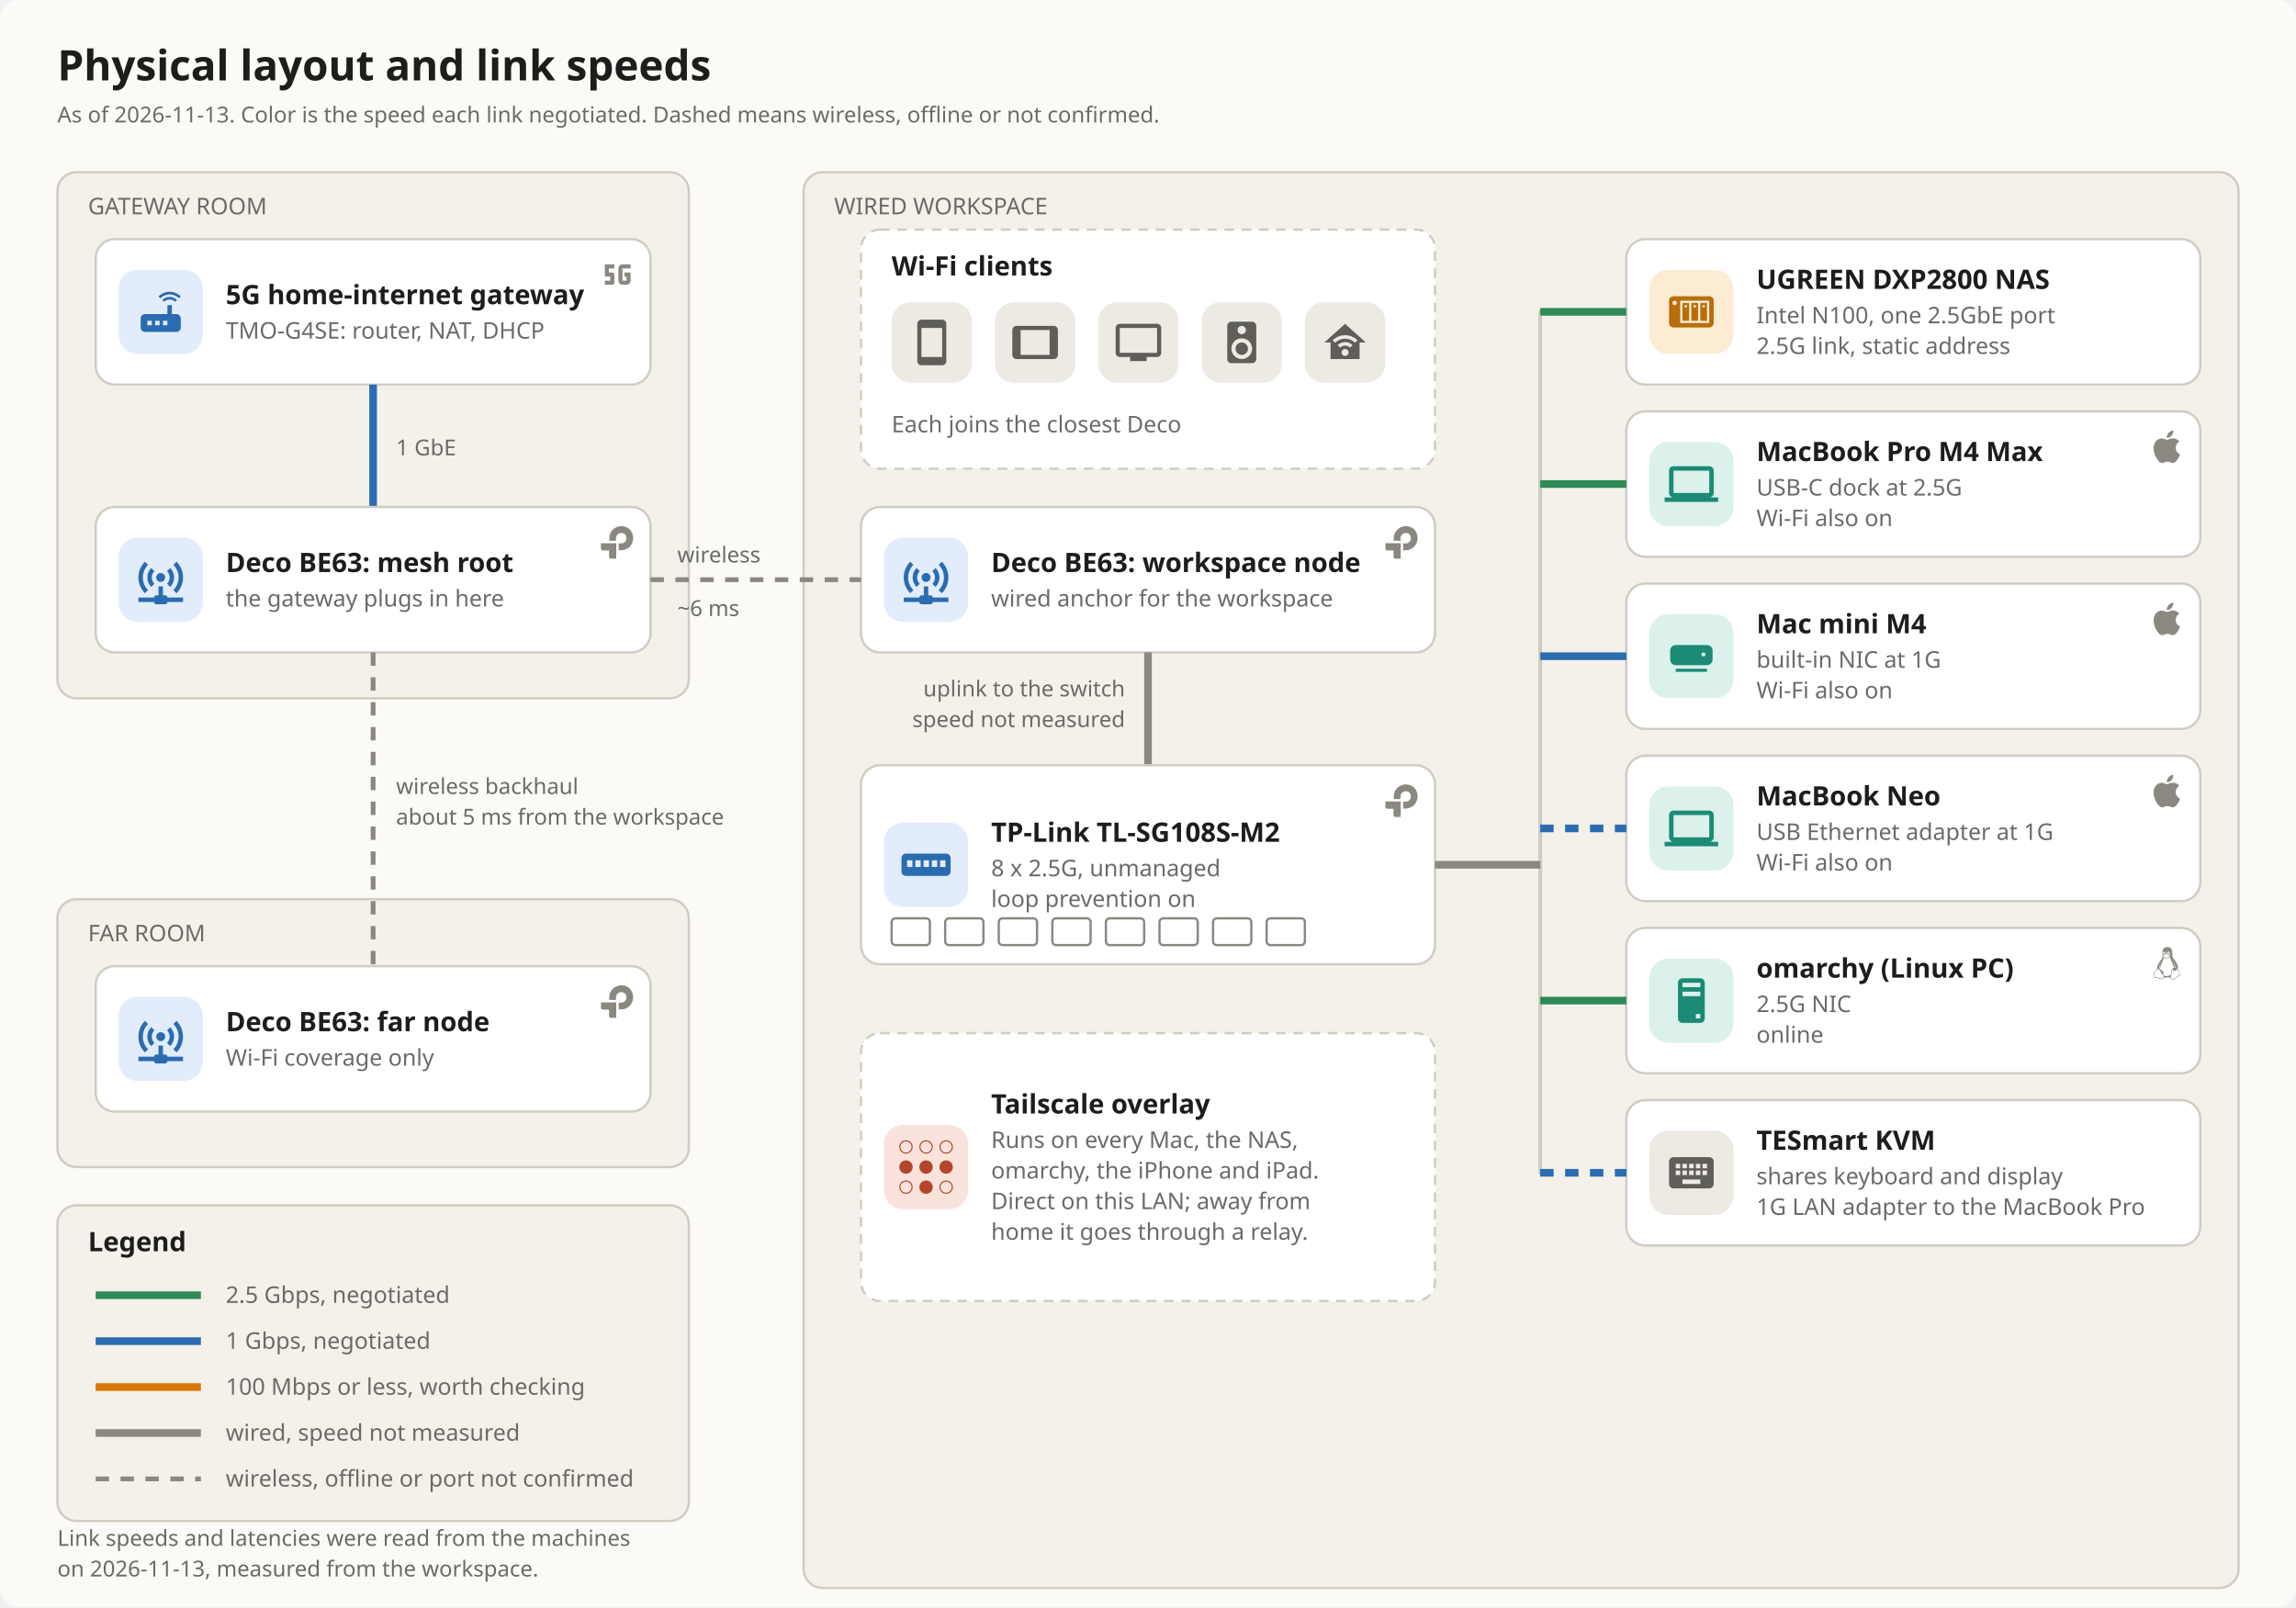
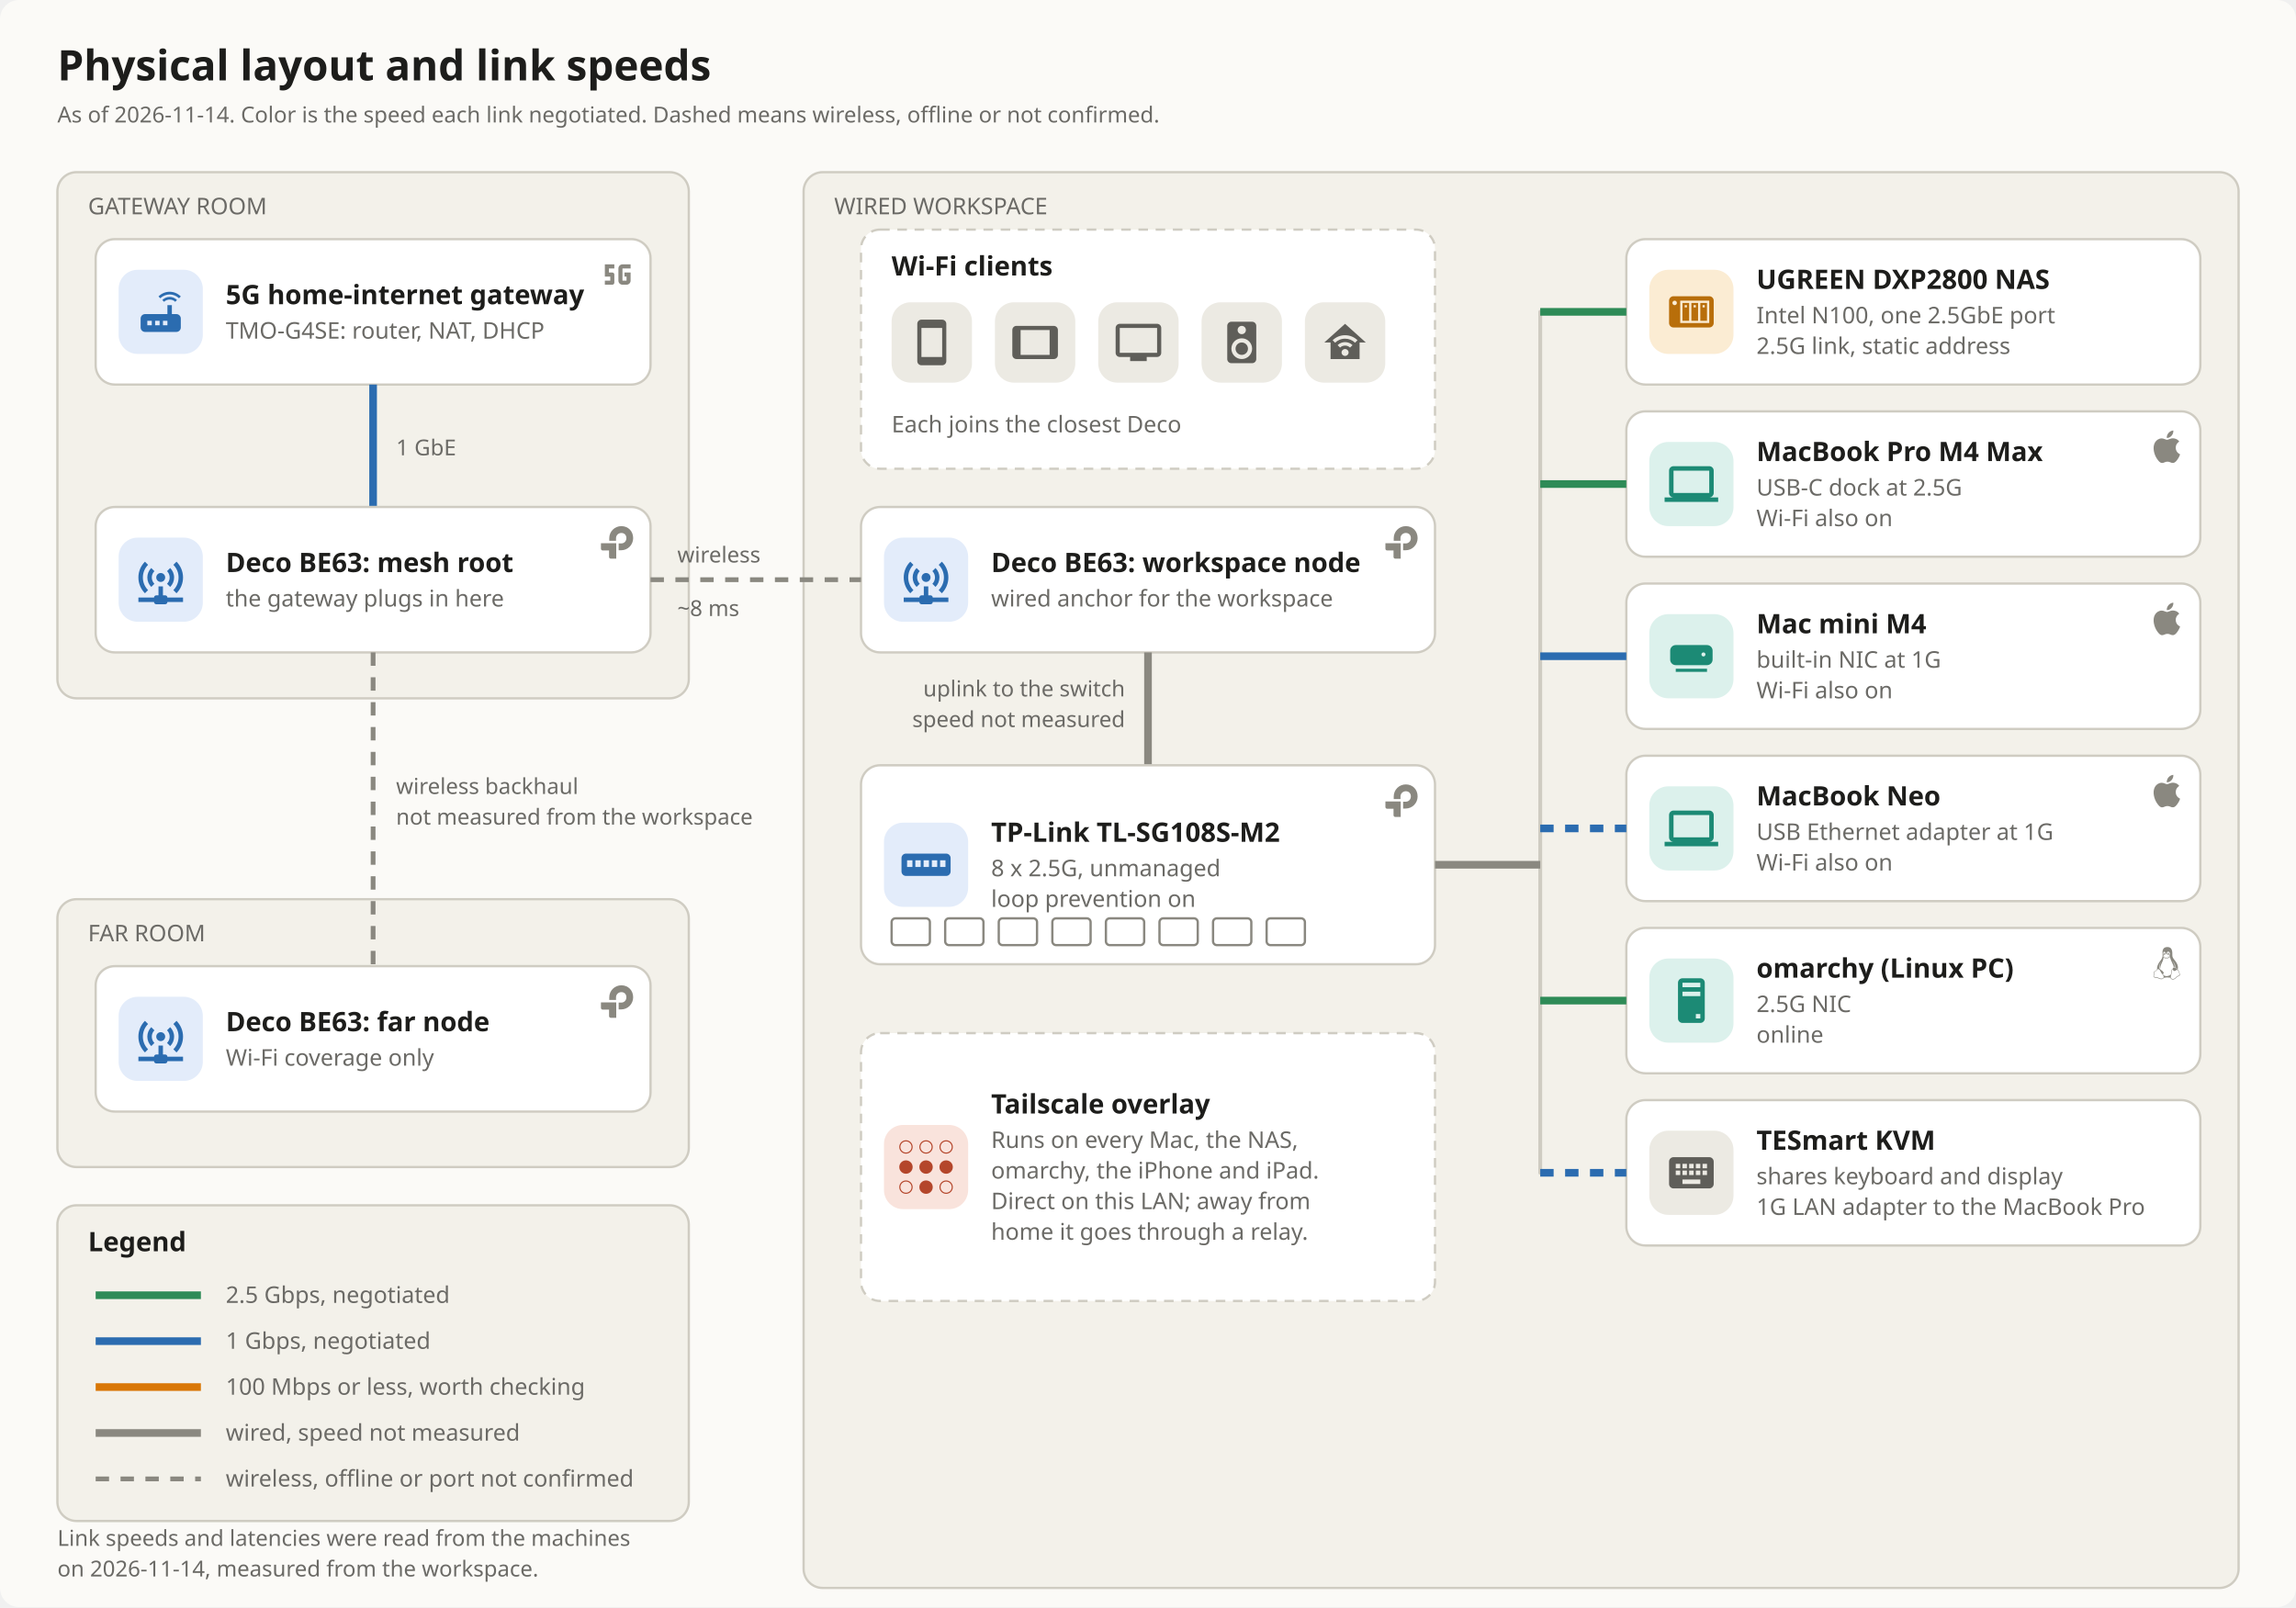
<svg xmlns="http://www.w3.org/2000/svg" viewBox="0 0 1200 840" role="img" aria-labelledby="t d">
  <style>
.bg{fill:#fbfaf7}.box{fill:#fff;stroke:#cfccc2;stroke-width:1.2}.grp{fill:#f3f1ea;stroke:#cfccc2;stroke-width:1.2}
.t{fill:#1d1d1b;font:13px ui-sans-serif,system-ui,sans-serif}.h{font-weight:700;font-size:14px}.m{fill:#6b6a66;font-size:12px}
.title{font-size:22px;font-weight:700}.lab{fill:#6b6a66;font:11.5px ui-sans-serif,system-ui,sans-serif}.r{text-anchor:end}.c{text-anchor:middle}
.l25{stroke:#2e8b57;stroke-width:4;fill:none}.l1{stroke:#2b6cb0;stroke-width:4;fill:none}.l100{stroke:#d97706;stroke-width:4;fill:none}.lx{stroke:#8a8880;stroke-width:4;fill:none}
.lw{stroke:#8a8880;stroke-width:2.5;fill:none;stroke-dasharray:7 6}.bus{stroke:#cfccc2;stroke-width:2;fill:none}
.e{stroke:#8a8880;stroke-width:2;fill:none}.ov{fill:none;stroke:#b4462b;stroke-width:2;stroke-dasharray:3 5}
.port{fill:none;stroke:#8a8880;stroke-width:1.2}.acc{fill:#b4462b}.ah{fill:#8a8880}.ahv{fill:#b4462b}.bd{fill:#8a8880;color:#8a8880}
.c-net .tb{fill:#e3ecfa}.c-net .tg{fill:#2b6cb0;color:#2b6cb0}
.c-pc .tb{fill:#dcf1ec}.c-pc .tg{fill:#1c8a75;color:#1c8a75}
.c-st .tb{fill:#fbecd3}.c-st .tg{fill:#b86e0a;color:#b86e0a}
.c-ov .tb{fill:#f9e3dc}.c-ov .tg{fill:#b4462b;color:#b4462b}
.c-cl .tb{fill:#eceae3}.c-cl .tg{fill:#5f5e59;color:#5f5e59}
.c-in .tb{fill:#ece4f8}.c-in .tg{fill:#6b46c1;color:#6b46c1}
@media (prefers-color-scheme:dark){
.bg{fill:#141412}.box{fill:#1d1d1b;stroke:#4a4841}.grp{fill:#1b1a18;stroke:#4a4841}.t{fill:#ecebe6}.m,.lab{fill:#9a9890}
.l25{stroke:#5fcf8f}.l1{stroke:#6aa8f0}.l100{stroke:#ffb454}.lx,.lw,.e{stroke:#9a9890}.bus{stroke:#4a4841}.port{stroke:#9a9890}.ov{stroke:#e07a5f}
.acc,.ahv{fill:#e07a5f}.ah{fill:#9a9890}.bd{fill:#9a9890;color:#9a9890}
.c-net .tb{fill:#1b2a44}.c-net .tg{fill:#6aa8f0;color:#6aa8f0}
.c-pc .tb{fill:#143229}.c-pc .tg{fill:#4fd1b5;color:#4fd1b5}
.c-st .tb{fill:#3a2a10}.c-st .tg{fill:#f0b45a;color:#f0b45a}
.c-ov .tb{fill:#3a1f18}.c-ov .tg{fill:#e07a5f;color:#e07a5f}
.c-cl .tb{fill:#2a2926}.c-cl .tg{fill:#b4b2a8;color:#b4b2a8}
.c-in .tb{fill:#2a2140}.c-in .tg{fill:#b79cf0;color:#b79cf0}
}
</style>
  <defs>
    <symbol id="i-custom-macmini" viewBox="0 0 24 24">
      <path fill-rule="evenodd" d="M5 7h14a2.5 2.5 0 0 1 2.5 2.5v4A2.5 2.5 0 0 1 19 16H5a2.5 2.5 0 0 1-2.5-2.5v-4A2.5 2.5 0 0 1 5 7zm12.4 3.3a.9.9 0 1 0 0 1.8.9.9 0 0 0 0-1.8zM5 17.6h14v1.4H5z" />
    </symbol>
    <symbol id="i-custom-switch" viewBox="0 0 24 24">
      <path fill-rule="evenodd" d="M3 7h18a2 2 0 0 1 2 2v6a2 2 0 0 1-2 2H3a2 2 0 0 1-2-2V9a2 2 0 0 1 2-2zM3.5 10v3h2.4v-3zm3.7 0v3h2.4v-3zm3.7 0v3h2.4v-3zm3.7 0v3h2.4v-3zm3.7 0v3h2.4v-3z" />
    </symbol>
    <symbol id="i-mdi-g5" viewBox="0 0 24 24">
      <path fill="currentColor" d="M22 16.5v-6h-4.5v3H19v3h-3v-9h6v-3h-6a3 3 0 0 0-3 3v9a3 3 0 0 0 3 3h3a3 3 0 0 0 3-3m-12-12H3v9h4v3H3v3h5.5A1.5 1.5 0 0 0 10 18v-6a1.5 1.5 0 0 0-1.5-1.5H6v-3h4z" />
    </symbol>
    <symbol id="i-mdi-keyboard" viewBox="0 0 24 24">
      <path fill="currentColor" d="M19 10h-2V8h2m0 5h-2v-2h2m-3-1h-2V8h2m0 5h-2v-2h2m0 6H8v-2h8m-9-5H5V8h2m0 5H5v-2h2m1 0h2v2H8m0-5h2v2H8m3 1h2v2h-2m0-5h2v2h-2m9-5H4c-1.11 0-2 .89-2 2v10a2 2 0 0 0 2 2h16a2 2 0 0 0 2-2V7a2 2 0 0 0-2-2" />
    </symbol>
    <symbol id="i-mdi-laptop" viewBox="0 0 24 24">
      <path fill="currentColor" d="M4 6h16v10H4m16 2a2 2 0 0 0 2-2V6a2 2 0 0 0-2-2H4c-1.11 0-2 .89-2 2v10a2 2 0 0 0 2 2H0v2h24v-2z" />
    </symbol>
    <symbol id="i-mdi-mesh_ap" viewBox="0 0 24 24">
      <path fill="currentColor" d="M4.93 3.93A9.97 9.97 0 0 0 2 11c0 2.76 1.12 5.26 2.93 7.07l1.41-1.41A7.94 7.94 0 0 1 4 11c0-2.21.89-4.22 2.34-5.66zm14.14 0l-1.41 1.41A7.96 7.96 0 0 1 20 11c0 2.22-.89 4.22-2.34 5.66l1.41 1.41A9.97 9.97 0 0 0 22 11c0-2.76-1.12-5.26-2.93-7.07M7.76 6.76A5.98 5.98 0 0 0 6 11c0 1.65.67 3.15 1.76 4.24l1.41-1.41A4 4 0 0 1 8 11c0-1.11.45-2.11 1.17-2.83zm8.48 0l-1.41 1.41A4 4 0 0 1 16 11c0 1.11-.45 2.11-1.17 2.83l1.41 1.41A5.98 5.98 0 0 0 18 11c0-1.65-.67-3.15-1.76-4.24M12 9a2 2 0 0 0-2 2a2 2 0 0 0 2 2a2 2 0 0 0 2-2a2 2 0 0 0-2-2m-1 6v4h-1a1 1 0 0 0-1 1H2v2h7a1 1 0 0 0 1 1h4a1 1 0 0 0 1-1h7v-2h-7a1 1 0 0 0-1-1h-1v-4z" />
    </symbol>
    <symbol id="i-mdi-nas" viewBox="0 0 24 24">
      <path fill="currentColor" d="M4 5c-1.11 0-2 .89-2 2v10c0 1.11.89 2 2 2h16c1.11 0 2-.89 2-2V7c0-1.11-.89-2-2-2zm.5 2a1 1 0 0 1 1 1a1 1 0 0 1-1 1a1 1 0 0 1-1-1a1 1 0 0 1 1-1M7 7h13v10H7zm1 1v8h3V8zm4 0v8h3V8zm4 0v8h3V8zM9 9h1v1H9zm4 0h1v1h-1zm4 0h1v1h-1z" />
    </symbol>
    <symbol id="i-mdi-phone" viewBox="0 0 24 24">
      <path fill="currentColor" d="M17 19H7V5h10m0-4H7c-1.11 0-2 .89-2 2v18a2 2 0 0 0 2 2h10a2 2 0 0 0 2-2V3a2 2 0 0 0-2-2" />
    </symbol>
    <symbol id="i-mdi-router" viewBox="0 0 24 24">
      <path fill="currentColor" d="m20.2 5.9l.8-.8C19.6 3.7 17.8 3 16 3s-3.6.7-5 2.1l.8.8C13 4.8 14.5 4.2 16 4.2s3 .6 4.2 1.7m-.9.8c-.9-.9-2.1-1.4-3.3-1.4s-2.4.5-3.3 1.4l.8.8c.7-.7 1.6-1 2.5-1s1.8.3 2.5 1zM19 13h-2V9h-2v4H5a2 2 0 0 0-2 2v4a2 2 0 0 0 2 2h14a2 2 0 0 0 2-2v-4a2 2 0 0 0-2-2M8 18H6v-2h2zm3.5 0h-2v-2h2zm3.5 0h-2v-2h2z" />
    </symbol>
    <symbol id="i-mdi-smarthome" viewBox="0 0 24 24">
      <path fill="currentColor" d="M12 3L2 12h3v8h14v-8h3zm0 5.5c2.34 0 4.46.93 6 2.44l-1.2 1.18a6.8 6.8 0 0 0-4.8-1.95c-1.88 0-3.58.74-4.8 1.95L6 10.94a8.54 8.54 0 0 1 6-2.44m0 3.33c1.4 0 2.67.56 3.6 1.47l-1.2 1.17a3.4 3.4 0 0 0-2.4-.97c-.94 0-1.79.37-2.4.97L8.4 13.3a5.13 5.13 0 0 1 3.6-1.47m0 3.34c.94 0 1.7.74 1.7 1.66s-.76 1.67-1.7 1.67s-1.7-.75-1.7-1.67s.76-1.66 1.7-1.66" />
    </symbol>
    <symbol id="i-mdi-speaker" viewBox="0 0 24 24">
      <path fill="currentColor" d="M12 12a3 3 0 0 0-3 3a3 3 0 0 0 3 3a3 3 0 0 0 3-3a3 3 0 0 0-3-3m0 8a5 5 0 0 1-5-5a5 5 0 0 1 5-5a5 5 0 0 1 5 5a5 5 0 0 1-5 5m0-16a2 2 0 0 1 2 2a2 2 0 0 1-2 2a2 2 0 0 1-2-2c0-1.11.89-2 2-2m5-2H7c-1.11 0-2 .89-2 2v16a2 2 0 0 0 2 2h10a2 2 0 0 0 2-2V4a2 2 0 0 0-2-2" />
    </symbol>
    <symbol id="i-mdi-tablet" viewBox="0 0 24 24">
      <path fill="currentColor" d="M19 18H5V6h14m2-2H3c-1.11 0-2 .89-2 2v12a2 2 0 0 0 2 2h18a2 2 0 0 0 2-2V6a2 2 0 0 0-2-2" />
    </symbol>
    <symbol id="i-mdi-tower" viewBox="0 0 24 24">
      <path fill="currentColor" d="M8 2h8a2 2 0 0 1 2 2v16a2 2 0 0 1-2 2H8a2 2 0 0 1-2-2V4a2 2 0 0 1 2-2m0 2v2h8V4zm8 4H8v2h8zm0 10h-2v2h2z" />
    </symbol>
    <symbol id="i-mdi-tv" viewBox="0 0 24 24">
      <path fill="currentColor" d="M21 17H3V5h18m0-2H3a2 2 0 0 0-2 2v12a2 2 0 0 0 2 2h5v2h8v-2h5a2 2 0 0 0 2-2V5a2 2 0 0 0-2-2" />
    </symbol>
    <symbol id="i-simple-apple" viewBox="0 0 24 24">
      <path fill="currentColor" d="M12.152 6.896c-.948 0-2.415-1.078-3.96-1.04c-2.04.027-3.91 1.183-4.961 3.014c-2.117 3.675-.546 9.103 1.519 12.09c1.013 1.454 2.208 3.09 3.792 3.039c1.52-.065 2.09-.987 3.935-.987c1.831 0 2.35.987 3.96.948c1.637-.026 2.676-1.48 3.676-2.948c1.156-1.688 1.636-3.325 1.662-3.415c-.039-.013-3.182-1.221-3.22-4.857c-.026-3.04 2.48-4.494 2.597-4.559c-1.429-2.09-3.623-2.324-4.39-2.376c-2-.156-3.675 1.09-4.61 1.09zM15.53 3.83c.843-1.012 1.4-2.427 1.245-3.83c-1.207.052-2.662.805-3.532 1.818c-.78.896-1.454 2.338-1.273 3.714c1.338.104 2.715-.688 3.559-1.701" />
    </symbol>
    <symbol id="i-simple-linux" viewBox="0 0 24 24">
      <path fill="currentColor" d="M12.504 0q-.232 0-.48.021c-4.226.333-3.105 4.807-3.17 6.298c-.076 1.092-.3 1.953-1.05 3.02c-.885 1.051-2.127 2.75-2.716 4.521c-.278.832-.41 1.684-.287 2.489a.4.4 0 0 0-.11.135c-.26.268-.45.6-.663.839c-.199.199-.485.267-.797.4c-.313.136-.658.269-.864.68c-.09.189-.136.394-.132.602c0 .199.027.4.055.536c.058.399.116.728.04.97c-.249.68-.28 1.145-.106 1.484c.174.334.535.47.94.601c.81.2 1.91.135 2.774.6c.926.466 1.866.67 2.616.47c.526-.116.97-.464 1.208-.946c.587-.003 1.23-.269 2.26-.334c.699-.058 1.574.267 2.577.2c.025.134.063.198.114.333l.003.003c.391.778 1.113 1.132 1.884 1.071s1.592-.536 2.257-1.306c.631-.765 1.683-1.084 2.378-1.503c.348-.199.629-.469.649-.853c.023-.4-.2-.811-.714-1.376v-.097l-.003-.003c-.17-.2-.25-.535-.338-.926c-.085-.401-.182-.786-.492-1.046h-.003c-.059-.054-.123-.067-.188-.135a.36.36 0 0 0-.19-.064c.431-1.278.264-2.55-.173-3.694c-.533-1.41-1.465-2.638-2.175-3.483c-.796-1.005-1.576-1.957-1.56-3.368c.026-2.152.236-6.133-3.544-6.139m.529 3.405h.013c.213 0 .396.062.584.198c.19.135.33.332.438.533c.105.259.158.459.166.724c0-.02.006-.04.006-.06v.105l-.004-.021l-.004-.024a1.8 1.8 0 0 1-.15.706a.95.95 0 0 1-.213.335a1 1 0 0 0-.088-.042c-.104-.045-.198-.064-.284-.133a1.3 1.3 0 0 0-.22-.066c.05-.06.146-.133.183-.198q.08-.193.088-.402v-.02a1.2 1.2 0 0 0-.061-.4c-.045-.134-.101-.2-.183-.333c-.084-.066-.167-.132-.267-.132h-.016c-.093 0-.176.03-.262.132a.8.8 0 0 0-.205.334a1.2 1.2 0 0 0-.09.4v.019q.002.134.02.267c-.193-.067-.438-.135-.607-.202a2 2 0 0 1-.018-.2v-.02a1.8 1.8 0 0 1 .15-.768a1.08 1.08 0 0 1 .43-.533a1 1 0 0 1 .594-.2zm-2.962.059h.036c.142 0 .27.048.399.135c.146.129.264.288.344.465c.09.199.14.4.153.667v.004c.007.134.006.2-.002.266v.08c-.03.007-.056.018-.083.024c-.152.055-.274.135-.393.2q.018-.136.003-.267v-.015c-.012-.133-.04-.2-.082-.333a.6.6 0 0 0-.166-.267a.25.25 0 0 0-.183-.064h-.021c-.071.006-.13.04-.186.132a.55.55 0 0 0-.12.27a1 1 0 0 0-.023.33v.015c.012.135.037.2.08.334c.046.134.098.2.166.268q.014.014.034.024c-.07.057-.117.07-.176.136a.3.3 0 0 1-.131.068a2.6 2.6 0 0 1-.275-.402a1.8 1.8 0 0 1-.155-.667a1.8 1.8 0 0 1 .08-.668a1.4 1.4 0 0 1 .283-.535c.128-.133.26-.2.418-.2m1.37 1.706c.332 0 .733.065 1.216.399c.293.2.523.269 1.052.468h.003c.255.136.405.266.478.399v-.131a.57.57 0 0 1 .016.47c-.123.31-.516.643-1.063.842v.002c-.268.135-.501.333-.775.465c-.276.135-.588.292-1.012.267a1.1 1.1 0 0 1-.448-.067a4 4 0 0 1-.322-.198c-.195-.135-.363-.332-.612-.465v-.005h-.005c-.4-.246-.616-.512-.686-.71q-.104-.403.193-.6c.224-.135.38-.271.483-.336c.104-.074.143-.102.176-.131h.002v-.003c.169-.202.436-.47.839-.601c.139-.036.294-.065.466-.065zm2.8 2.142c.358 1.417 1.196 3.475 1.735 4.473c.286.534.855 1.659 1.102 3.024c.156-.005.33.018.513.064c.646-1.671-.546-3.467-1.089-3.966c-.22-.2-.232-.335-.123-.335c.59.534 1.365 1.572 1.646 2.757c.13.535.16 1.104.021 1.67c.067.028.135.06.205.067c1.032.534 1.413.938 1.23 1.537v-.043c-.06-.003-.12 0-.18 0h-.016c.151-.467-.182-.825-1.065-1.224c-.915-.4-1.646-.336-1.77.465c-.008.043-.013.066-.018.135c-.068.023-.139.053-.209.064c-.43.268-.662.669-.793 1.187c-.13.533-.17 1.156-.205 1.869v.003c-.02.334-.17.838-.319 1.35c-1.5 1.072-3.58 1.538-5.348.334a2.7 2.7 0 0 0-.402-.533a1.5 1.5 0 0 0-.275-.333c.182 0 .338-.03.465-.067a.62.62 0 0 0 .314-.334c.108-.267 0-.697-.345-1.163s-.931-.995-1.788-1.521c-.63-.4-.986-.87-1.15-1.396c-.165-.534-.143-1.085-.015-1.645c.245-1.07.873-2.11 1.274-2.763c.107-.065.037.135-.408.974c-.396.751-1.14 2.497-.122 3.854a8.1 8.1 0 0 1 .647-2.876c.564-1.278 1.743-3.504 1.836-5.268c.048.036.217.135.289.202c.218.133.38.333.59.465c.21.201.477.335.876.335q.058.005.11.006c.412 0 .73-.134.997-.268c.29-.134.52-.334.74-.4h.005c.467-.135.835-.402 1.044-.7zm2.185 8.958c.037.6.343 1.245.882 1.377c.588.134 1.434-.333 1.791-.765l.211-.01c.315-.007.577.01.847.268l.003.003c.208.199.305.53.391.876c.085.4.154.78.409 1.066c.486.527.645.906.636 1.14l.003-.007v.018l-.003-.012c-.015.262-.185.396-.498.595c-.63.401-1.746.712-2.457 1.57c-.618.737-1.37 1.14-2.036 1.191c-.664.053-1.237-.2-1.574-.898l-.005-.003c-.21-.4-.12-1.025.056-1.69c.176-.668.428-1.344.463-1.897c.037-.714.076-1.335.195-1.814c.12-.465.308-.797.641-.984l.045-.022zm-10.814.049h.01q.08 0 .157.014c.376.055.706.333 1.023.752l.91 1.664l.003.003c.243.533.754 1.064 1.189 1.637c.434.598.77 1.131.729 1.57v.006c-.057.744-.48 1.148-1.125 1.294c-.645.135-1.52.002-2.395-.464c-.968-.536-2.118-.469-2.857-.602q-.553-.1-.723-.4c-.11-.2-.113-.602.123-1.23v-.004l.002-.003c.117-.334.03-.752-.027-1.118c-.055-.401-.083-.71.043-.94c.16-.334.396-.4.69-.533c.294-.135.64-.202.915-.47h.002v-.002c.256-.268.445-.601.668-.838c.19-.201.38-.336.663-.336m7.159-9.074c-.435.201-.945.535-1.488.535c-.542 0-.97-.267-1.28-.466c-.154-.134-.28-.268-.373-.335c-.164-.134-.144-.333-.074-.333c.109.016.129.134.199.2c.096.066.215.2.36.333c.292.2.68.467 1.167.467c.485 0 1.053-.267 1.398-.466c.195-.135.445-.334.648-.467c.156-.136.149-.267.279-.267c.128.016.034.134-.147.332a8 8 0 0 1-.69.468zm-1.082-1.583V5.64c-.006-.02.013-.042.029-.05c.074-.043.18-.027.26.004c.063 0 .16.067.15.135c-.006.049-.085.066-.135.066c-.055 0-.092-.043-.141-.068c-.052-.018-.146-.008-.163-.065m-.551 0c-.02.058-.113.049-.166.066c-.047.025-.086.068-.14.068c-.05 0-.13-.02-.136-.068c-.01-.066.088-.133.15-.133c.08-.031.184-.047.259-.005c.019.009.036.03.03.05v.02h.003z" />
    </symbol>
    <symbol id="i-simple-tailscale" viewBox="0 0 24 24">
      <path fill="currentColor" d="M24 12a3 3 0 1 1-6 0a3 3 0 0 1 6 0m-9 9a3 3 0 1 1-6 0a3 3 0 0 1 6 0m0-9a3 3 0 1 1-6 0a3 3 0 0 1 6 0m6-6a3 3 0 1 1 0-6a3 3 0 0 1 0 6m0-.5a2.5 2.5 0 1 0 0-5a2.5 2.5 0 0 0 0 5M3 24a3 3 0 1 1 0-6a3 3 0 0 1 0 6m0-.5a2.5 2.5 0 1 0 0-5a2.5 2.5 0 0 0 0 5m18 .5a3 3 0 1 1 0-6a3 3 0 0 1 0 6m0-.5a2.5 2.5 0 1 0 0-5a2.5 2.5 0 0 0 0 5M6 12a3 3 0 1 1-6 0a3 3 0 0 1 6 0m9-9a3 3 0 1 1-6 0a3 3 0 0 1 6 0m-3 2.5a2.5 2.5 0 1 0 0-5a2.5 2.5 0 0 0 0 5M6 3a3 3 0 1 1-6 0a3 3 0 0 1 6 0M3 5.5a2.5 2.5 0 1 0 0-5a2.5 2.5 0 0 0 0 5" />
    </symbol>
    <symbol id="i-simple-tplink" viewBox="0 0 24 24">
      <path fill="currentColor" d="M15.185 0C10.218 0 6.25 3.984 6.25 8.903V10.8h4.99V8.903c0-2.135 1.736-3.863 3.946-3.863c2.187 0 3.708 1.536 3.708 3.815c0 2.257-1.64 3.912-3.827 3.912h-1.878v5.039h1.878c4.874 0 8.819-4.007 8.819-8.952C23.885 3.72 20.2 0 15.185 0M.115 12.6v4.103c0 .624.523 1.248 1.236 1.248h4.753v4.801c0 .624.523 1.248 1.236 1.248h4.065V12.6Z" />
    </symbol>
    <marker id="a" markerWidth="9" markerHeight="9" refX="8" refY="4.5" orient="auto">
      <path class="ah" d="M0,0 L9,4.5 L0,9 z" />
    </marker>
    <marker id="v" markerWidth="9" markerHeight="9" refX="8" refY="4.5" orient="auto">
      <path class="ahv" d="M0,0 L9,4.5 L0,9 z" />
    </marker>
  </defs>
  <rect class="bg" width="1200" height="840" rx="10" />
  <text class="t title" x="30" y="42">Physical layout and link speeds</text>
-   <text class="lab" x="30" y="64">As of 2026-11-13. Color is the speed each link negotiated. Dashed means wireless, offline or not confirmed.</text>
+   <text class="lab" x="30" y="64">As of 2026-11-14. Color is the speed each link negotiated. Dashed means wireless, offline or not confirmed.</text>
  <rect class="grp" x="30" y="90" width="330" height="275" rx="10" />
  <text class="t m" x="46" y="112">GATEWAY ROOM</text>
  <rect class="box" x="50" y="125" width="290" height="76" rx="10" />
  <g class="c-net">
    <rect class="tb" x="62" y="141.0" width="44" height="44" rx="10" />
    <use class="tg" href="#i-mdi-router" x="70.0" y="149.0" width="28" height="28" />
  </g>
  <text class="t h" x="118" y="159.0">5G home-internet gateway</text>
  <text class="t m" x="118" y="177.0">TMO-G4SE: router, NAT, DHCP</text>
  <use class="bd" href="#i-mdi-g5" x="314" y="135" width="17" height="17" />
  <line class="l1" x1="195" y1="201" x2="195" y2="265" />
  <text class="lab" x="207" y="238">1 GbE</text>
  <rect class="box" x="50" y="265" width="290" height="76" rx="10" />
  <g class="c-net">
    <rect class="tb" x="62" y="281.0" width="44" height="44" rx="10" />
    <use class="tg" href="#i-mdi-mesh_ap" x="70.0" y="289.0" width="28" height="28" />
  </g>
  <text class="t h" x="118" y="299.0">Deco BE63: mesh root</text>
  <text class="t m" x="118" y="317.0">the gateway plugs in here</text>
  <use class="bd" href="#i-simple-tplink" x="314" y="275" width="17" height="17" />
  <rect class="grp" x="30" y="470" width="330" height="140" rx="10" />
  <text class="t m" x="46" y="492">FAR ROOM</text>
  <rect class="box" x="50" y="505" width="290" height="76" rx="10" />
  <g class="c-net">
    <rect class="tb" x="62" y="521.0" width="44" height="44" rx="10" />
    <use class="tg" href="#i-mdi-mesh_ap" x="70.0" y="529.0" width="28" height="28" />
  </g>
  <text class="t h" x="118" y="539.0">Deco BE63: far node</text>
  <text class="t m" x="118" y="557.0">Wi-Fi coverage only</text>
  <use class="bd" href="#i-simple-tplink" x="314" y="515" width="17" height="17" />
  <line class="lw" x1="195" y1="341" x2="195" y2="505" />
  <text class="lab" x="207" y="415">wireless backhaul</text>
-   <text class="lab" x="207" y="431">about 5 ms from the workspace</text>
+   <text class="lab" x="207" y="431">not measured from the workspace</text>
  <rect class="grp" x="420" y="90" width="750" height="740" rx="10" />
  <text class="t m" x="436" y="112">WIRED WORKSPACE</text>
  <rect class="box" x="450" y="120" width="300" height="125" rx="10" stroke-dasharray="5 4" />
  <text class="t h" x="466" y="144">Wi-Fi clients</text>
  <g class="c-cl">
    <rect class="tb" x="466" y="158" width="42" height="42" rx="10" />
    <use class="tg" href="#i-mdi-phone" x="474.0" y="166.0" width="26" height="26" />
  </g>
  <g class="c-cl">
    <rect class="tb" x="520" y="158" width="42" height="42" rx="10" />
    <use class="tg" href="#i-mdi-tablet" x="528.0" y="166.0" width="26" height="26" />
  </g>
  <g class="c-cl">
    <rect class="tb" x="574" y="158" width="42" height="42" rx="10" />
    <use class="tg" href="#i-mdi-tv" x="582.0" y="166.0" width="26" height="26" />
  </g>
  <g class="c-cl">
    <rect class="tb" x="628" y="158" width="42" height="42" rx="10" />
    <use class="tg" href="#i-mdi-speaker" x="636.0" y="166.0" width="26" height="26" />
  </g>
  <g class="c-cl">
    <rect class="tb" x="682" y="158" width="42" height="42" rx="10" />
    <use class="tg" href="#i-mdi-smarthome" x="690.0" y="166.0" width="26" height="26" />
  </g>
  <text class="t m" x="466" y="226">Each joins the closest Deco</text>
  <rect class="box" x="450" y="265" width="300" height="76" rx="10" />
  <g class="c-net">
    <rect class="tb" x="462" y="281.0" width="44" height="44" rx="10" />
    <use class="tg" href="#i-mdi-mesh_ap" x="470.0" y="289.0" width="28" height="28" />
  </g>
  <text class="t h" x="518" y="299.0">Deco BE63: workspace node</text>
  <text class="t m" x="518" y="317.0">wired anchor for the workspace</text>
  <use class="bd" href="#i-simple-tplink" x="724" y="275" width="17" height="17" />
  <line class="lw" x1="340" y1="303" x2="450" y2="303" />
  <text class="lab" x="354" y="294">wireless</text>
-   <text class="lab" x="354" y="322">~6 ms</text>
+   <text class="lab" x="354" y="322">~8 ms</text>
  <line class="lx" x1="600" y1="341" x2="600" y2="400" />
  <text class="lab r" x="588" y="364">uplink to the switch</text>
  <text class="lab r" x="588" y="380">speed not measured</text>
  <rect class="box" x="450" y="400" width="300" height="104" rx="10" />
  <g class="c-net">
    <rect class="tb" x="462" y="430.0" width="44" height="44" rx="10" />
    <use class="tg" href="#i-custom-switch" x="470.0" y="438.0" width="28" height="28" />
  </g>
  <text class="t h" x="518" y="440.0">TP-Link TL-SG108S-M2</text>
  <text class="t m" x="518" y="458.0">8 x 2.5G, unmanaged</text>
  <text class="t m" x="518" y="474.0">loop prevention on</text>
  <use class="bd" href="#i-simple-tplink" x="724" y="410" width="17" height="17" />
  <rect class="port" x="466" y="480" width="20" height="14" rx="2" />
  <rect class="port" x="494" y="480" width="20" height="14" rx="2" />
  <rect class="port" x="522" y="480" width="20" height="14" rx="2" />
  <rect class="port" x="550" y="480" width="20" height="14" rx="2" />
  <rect class="port" x="578" y="480" width="20" height="14" rx="2" />
  <rect class="port" x="606" y="480" width="20" height="14" rx="2" />
  <rect class="port" x="634" y="480" width="20" height="14" rx="2" />
  <rect class="port" x="662" y="480" width="20" height="14" rx="2" />
  <rect class="box" x="450" y="540" width="300" height="140" rx="10" stroke-dasharray="5 4" />
  <g class="c-ov">
    <rect class="tb" x="462" y="588.0" width="44" height="44" rx="10" />
    <use class="tg" href="#i-simple-tailscale" x="470.0" y="596.0" width="28" height="28" />
  </g>
  <text class="t h" x="518" y="582.0">Tailscale overlay</text>
  <text class="t m" x="518" y="600.0">Runs on every Mac, the NAS,</text>
  <text class="t m" x="518" y="616.0">omarchy, the iPhone and iPad.</text>
  <text class="t m" x="518" y="632.0">Direct on this LAN; away from</text>
  <text class="t m" x="518" y="648.0">home it goes through a relay.</text>
  <line class="bus" x1="805" y1="163" x2="805" y2="613" stroke-linecap="round" />
  <line class="lx" x1="750" y1="452" x2="805" y2="452" />
  <rect class="box" x="850" y="125" width="300" height="76" rx="10" />
  <g class="c-st">
    <rect class="tb" x="862" y="141.0" width="44" height="44" rx="10" />
    <use class="tg" href="#i-mdi-nas" x="870.0" y="149.0" width="28" height="28" />
  </g>
  <text class="t h" x="918" y="151.0">UGREEN DXP2800 NAS</text>
  <text class="t m" x="918" y="169.0">Intel N100, one 2.5GbE port</text>
  <text class="t m" x="918" y="185.0">2.5G link, static address</text>
  <line class="l25" x1="805" y1="163" x2="850" y2="163" />
  <rect class="box" x="850" y="215" width="300" height="76" rx="10" />
  <g class="c-pc">
    <rect class="tb" x="862" y="231.0" width="44" height="44" rx="10" />
    <use class="tg" href="#i-mdi-laptop" x="870.0" y="239.0" width="28" height="28" />
  </g>
  <text class="t h" x="918" y="241.0">MacBook Pro M4 Max</text>
  <text class="t m" x="918" y="259.0">USB-C dock at 2.5G</text>
  <text class="t m" x="918" y="275.0">Wi-Fi also on</text>
  <use class="bd" href="#i-simple-apple" x="1124" y="225" width="17" height="17" />
  <line class="l25" x1="805" y1="253" x2="850" y2="253" />
  <rect class="box" x="850" y="305" width="300" height="76" rx="10" />
  <g class="c-pc">
    <rect class="tb" x="862" y="321.0" width="44" height="44" rx="10" />
    <use class="tg" href="#i-custom-macmini" x="870.0" y="329.0" width="28" height="28" />
  </g>
  <text class="t h" x="918" y="331.0">Mac mini M4</text>
  <text class="t m" x="918" y="349.0">built-in NIC at 1G</text>
  <text class="t m" x="918" y="365.0">Wi-Fi also on</text>
  <use class="bd" href="#i-simple-apple" x="1124" y="315" width="17" height="17" />
  <line class="l1" x1="805" y1="343" x2="850" y2="343" />
  <rect class="box" x="850" y="395" width="300" height="76" rx="10" />
  <g class="c-pc">
    <rect class="tb" x="862" y="411.0" width="44" height="44" rx="10" />
    <use class="tg" href="#i-mdi-laptop" x="870.0" y="419.0" width="28" height="28" />
  </g>
  <text class="t h" x="918" y="421.0">MacBook Neo</text>
  <text class="t m" x="918" y="439.0">USB Ethernet adapter at 1G</text>
  <text class="t m" x="918" y="455.0">Wi-Fi also on</text>
  <use class="bd" href="#i-simple-apple" x="1124" y="405" width="17" height="17" />
  <line class="l1" x1="805" y1="433" x2="850" y2="433" stroke-dasharray="7 6" />
  <rect class="box" x="850" y="485" width="300" height="76" rx="10" />
  <g class="c-pc">
    <rect class="tb" x="862" y="501.0" width="44" height="44" rx="10" />
    <use class="tg" href="#i-mdi-tower" x="870.0" y="509.0" width="28" height="28" />
  </g>
  <text class="t h" x="918" y="511.0">omarchy (Linux PC)</text>
  <text class="t m" x="918" y="529.0">2.5G NIC</text>
  <text class="t m" x="918" y="545.0">online</text>
  <use class="bd" href="#i-simple-linux" x="1124" y="495" width="17" height="17" />
  <line class="l25" x1="805" y1="523" x2="850" y2="523" />
  <rect class="box" x="850" y="575" width="300" height="76" rx="10" />
  <g class="c-cl">
    <rect class="tb" x="862" y="591.0" width="44" height="44" rx="10" />
    <use class="tg" href="#i-mdi-keyboard" x="870.0" y="599.0" width="28" height="28" />
  </g>
  <text class="t h" x="918" y="601.0">TESmart KVM</text>
  <text class="t m" x="918" y="619.0">shares keyboard and display</text>
  <text class="t m" x="918" y="635.0">1G LAN adapter to the MacBook Pro</text>
  <line class="l1" x1="805" y1="613" x2="850" y2="613" stroke-dasharray="7 6" />
  <rect class="grp" x="30" y="630" width="330" height="165" rx="10" />
  <text class="t h" x="46" y="654">Legend</text>
  <line class="l25" x1="50" y1="677" x2="105" y2="677" />
  <text class="t m" x="118" y="681">2.5 Gbps, negotiated</text>
  <line class="l1" x1="50" y1="701" x2="105" y2="701" />
  <text class="t m" x="118" y="705">1 Gbps, negotiated</text>
  <line class="l100" x1="50" y1="725" x2="105" y2="725" />
  <text class="t m" x="118" y="729">100 Mbps or less, worth checking</text>
  <line class="lx" x1="50" y1="749" x2="105" y2="749" />
  <text class="t m" x="118" y="753">wired, speed not measured</text>
  <line class="lw" x1="50" y1="773" x2="105" y2="773" />
  <text class="t m" x="118" y="777">wireless, offline or port not confirmed</text>
  <text class="lab" x="30" y="808">Link speeds and latencies were read from the machines</text>
-   <text class="lab" x="30" y="824">on 2026-11-13, measured from the workspace.</text>
+   <text class="lab" x="30" y="824">on 2026-11-14, measured from the workspace.</text>
</svg>
